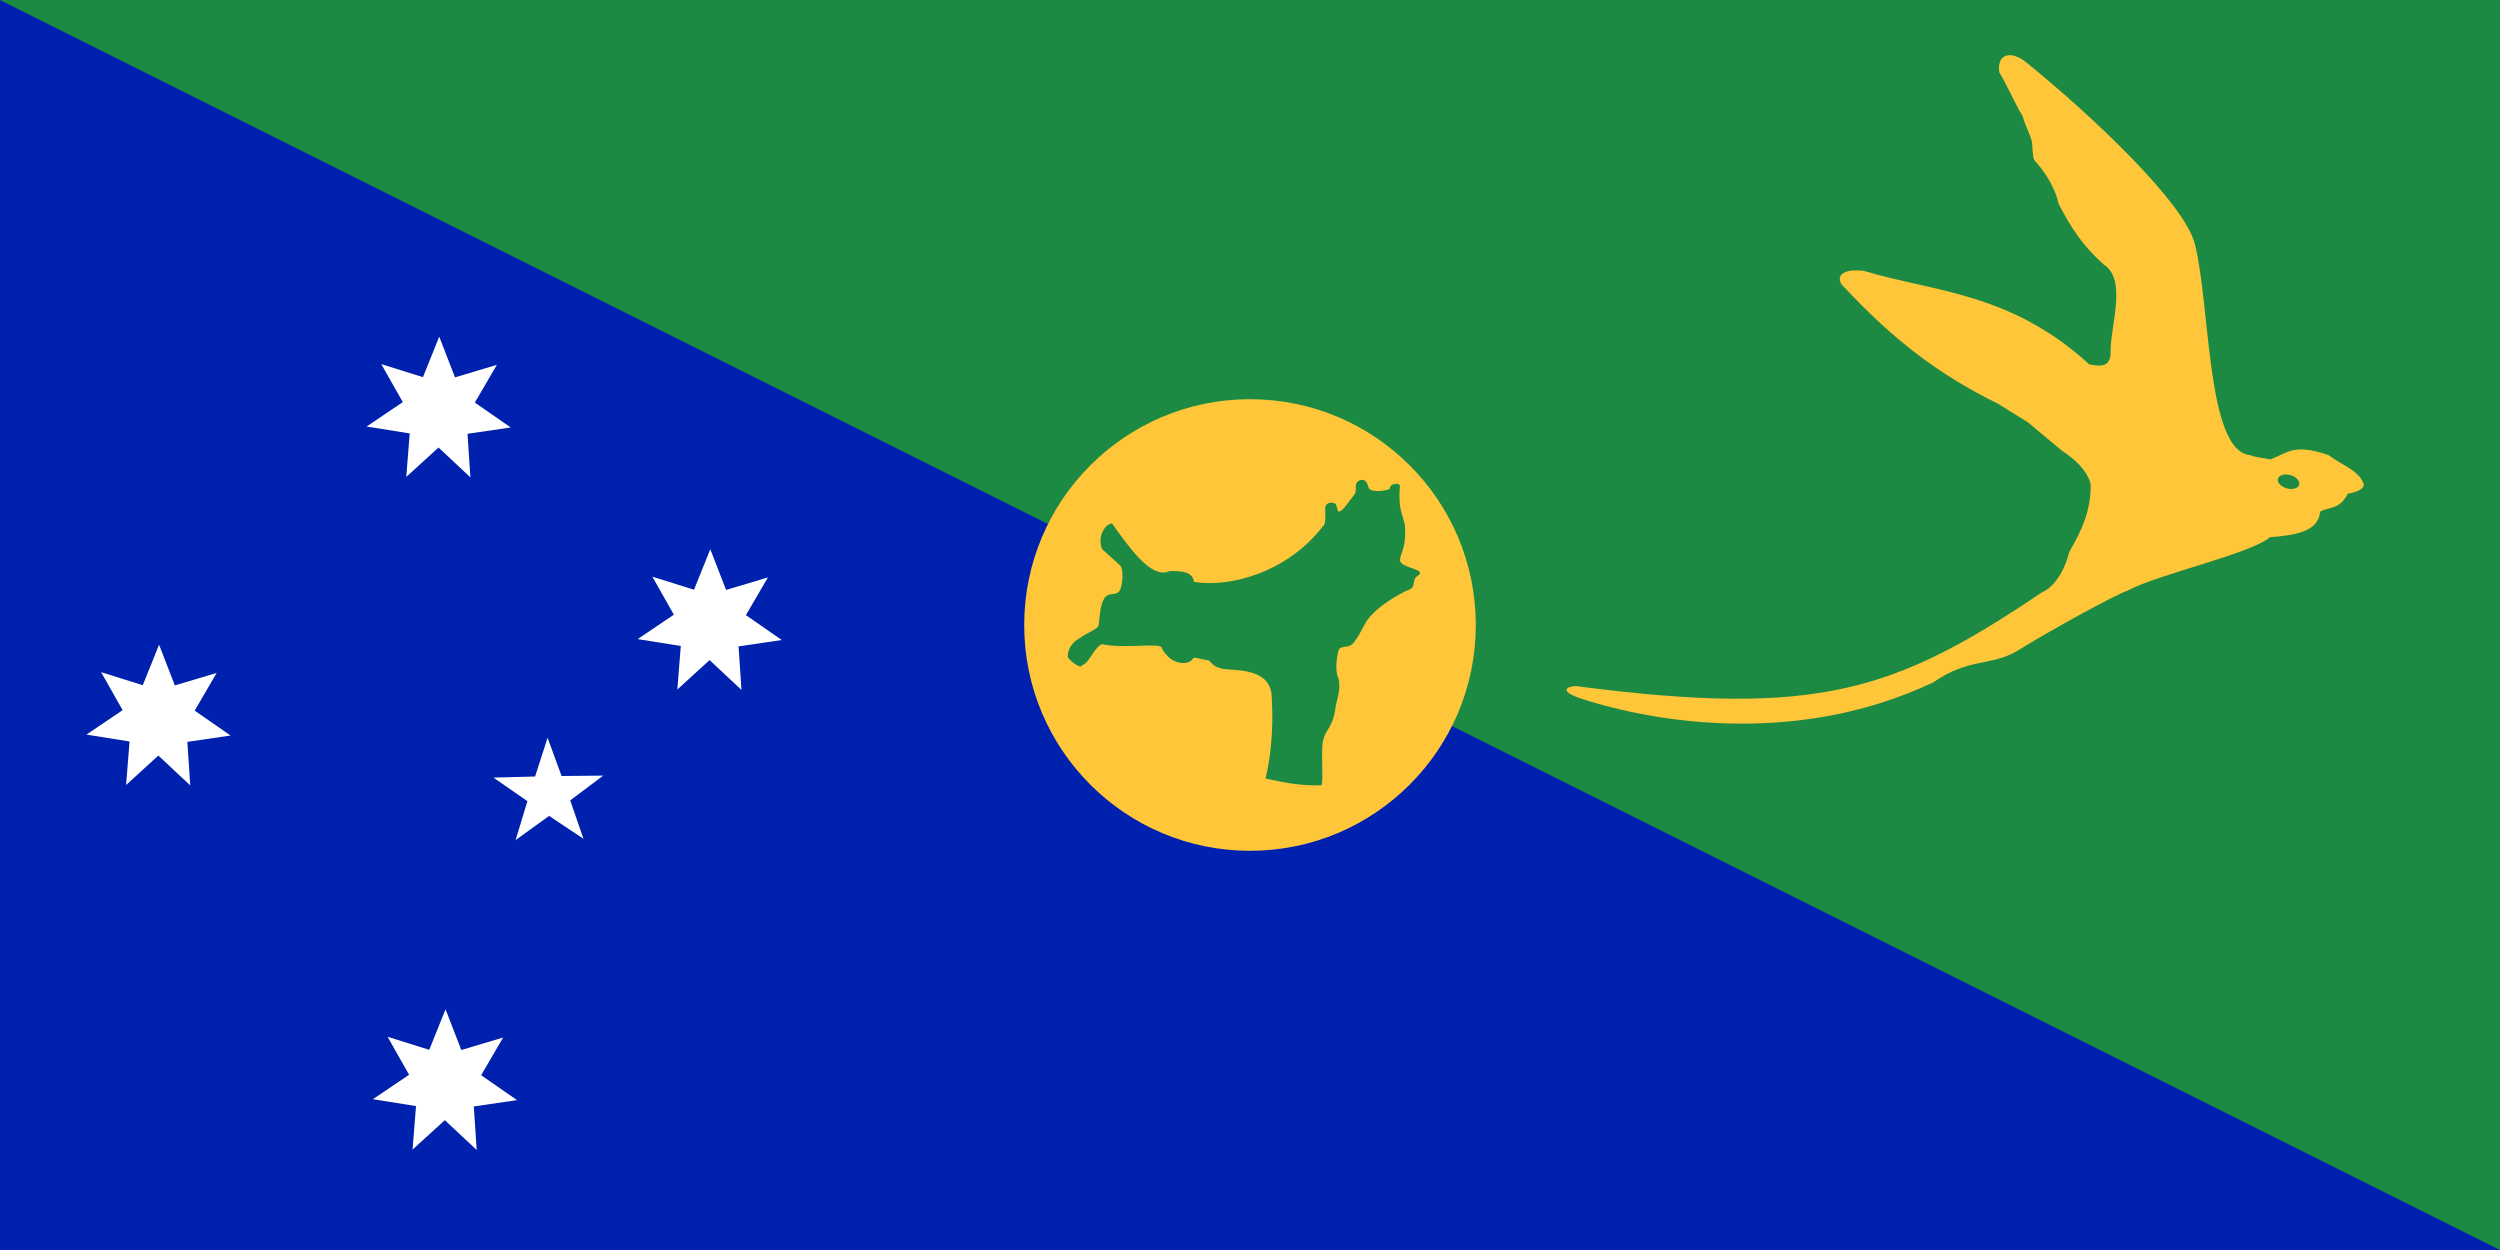
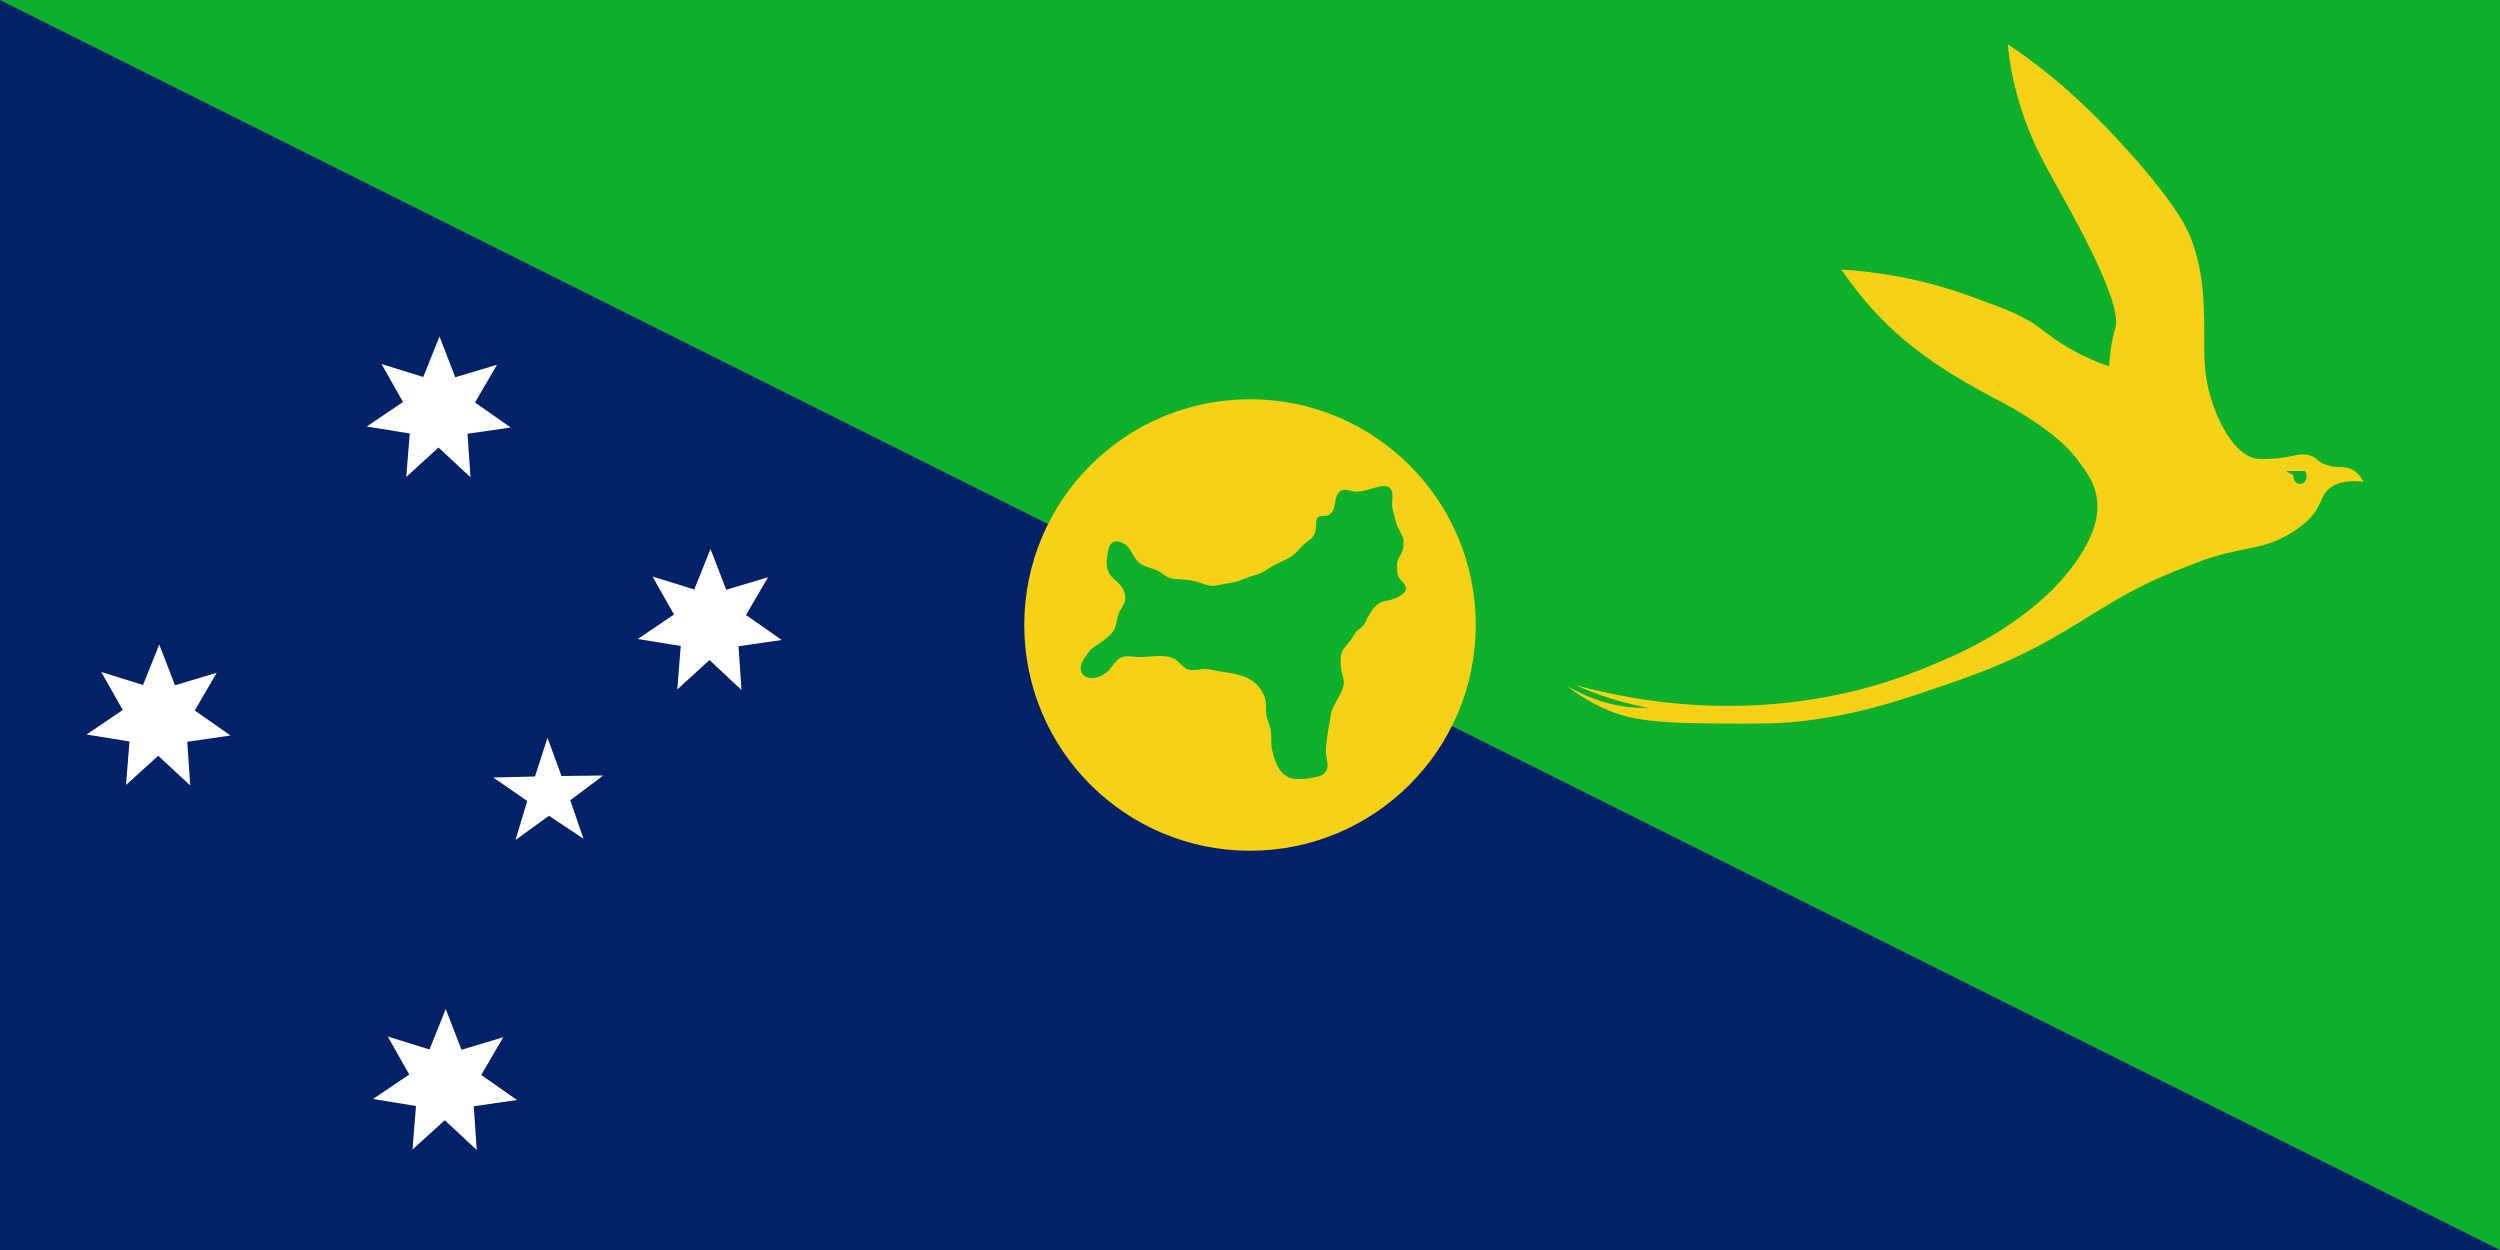
- <svg xmlns="http://www.w3.org/2000/svg" xmlns:xlink="http://www.w3.org/1999/xlink" width="1000" height="500">
-   <path fill="#0021ad" d="M0 0h1000v500H0z" />
-   <path d="M0 0h1000v500z" fill="#1c8a42" />
-   <circle cx="500" cy="250" r="90.32" fill="#ffc639" />
-   <path fill="#1c8a42" d="M444.84 209.43c6.179 8.477 15.542 22.689 23.072 18.979 5.876.02 8.91.433 9.706 4.344 13.86 2.359 37.153-3.487 51.647-22.366 0 0 1.22.161.797-7.015.08-3.125 4.273-2.5 4.374-1.482.585 1.553.484 2.712 1.27 2.752 1.784-.595 4.223-4.596 6.27-7.136.554-1.119.251-2.298.382-3.71 1.079-2.65 3.77-2.076 4.335-.685.514.897.524 1.583 1.028 2.48 2.731 1.824 7.66.12 8.043.12.484-2.227 1.915-2.015 1.915-2.015 1.824-.403 1.109-.242 2.308.383-1.058 12.005 2.359 12.539 2.077 18.697.12 6.874-2.077 8.83-2.077 11.45.696 3.205 10.835 3.316 7.267 6.027-3.134 1.673.01 4.808-4.707 6.028-13.728 6.965-16.359 12.942-16.359 12.942s-3.447 6.511-3.83 6.511c-2.298 4.344-5.21 1.976-6.834 4.092-.806 2.661-1.713 8.558-.1 11.622.806 4.213-.101 6.512-1.11 10.724-.906 8.79-4.394 10.12-4.797 13.204-1.613 3.296.343 18.778-1.19 18.778-10.22.202-18.051-1.955-22.093-2.761 3.94-16.984 2.409-31.901 2.409-33.433-1.008-12.146-18.193-9.193-20.824-10.805-2.178-.464-3.548-2.238-4.314-3.004-2.43-.262-3.337-.816-5.766-1.068-1.21.604-.484 1.23-3.185 2.066-6.854.826-9.878-5.977-9.878-5.977.333-2.288-15.41.463-23.969-1.522-3.507 1.955-5.04 7.74-7.912 8.426-.08 1.794-4.727-1.472-5.665-3.235-.191-5.13 4.476-7.399 4.476-7.399 3.709-2.61 5.906-3.034 7.69-4.838.897-4.465.444-7.77 2.349-11.128 1.612-2.56 3.991-1.36 5.604-2.51 1.733-1.149 2.47-8.668.867-10.724 0 0-6.935-6.259-7.318-6.642-2.258-6.47 2.64-10.644 4.042-10.17z" />
-   <path fill="#ffc639" d="M877.93 97.555c-4.092-16.194-40.721-51.071-68.247-73.265-6.572-4.477-10.855-1.81-9.999 4.573 3.427 5.716 5.998 12 9.425 17.716.957 3.81 2.761 6.477 3.719 10.286 0 0 .282 6.573.857 7.144 8.567 9.434 9.716 17.432 9.716 17.432 4.949 9.526 9.334 16.478 18.002 24.29 9.717 6.098 2.57 25.047 2.853 35.147 0 6.38-4.566 5.625-8.568 4.858-31.528-28.958-62.774-29.049-90.3-37.435-10.766-1.139-10.957 4.002-7.43 6.854 19.243 20.582 37.335 34.582 61.152 46.294l12.005 7.439c4.566 3.81 9.142 7.62 13.708 11.43 10.573 6.854 11.44 13.143 11.44 13.708.282 12.861-6.582 22.86-8.578 26.861-3.608 13.637-10.855 16.006-10.855 16.006-58.874 39.723-89.737 50.004-185.18 37.717-1.431-.756-10.573.766 0 4.576 24.291 8.094 83.961 21.076 141.69-6.26 13.86-9.716 23.132-6.53 33.171-12.346 16.49-10.17 40.035-22.83 44.32-24.251 12.86-6.864 48.864-14.575 57.16-21.44 9.514-.765 19.392-2.015 20.057-10.2 3.125-2.025 7.7-.544 11.097-7.216 7.55-1.31 6.28-4.012 6.28-4.012-1.905-5.332-8.961-7.529-14-11.43-7.44-2.48-12.58-3.245-18.012-.574-1.714.766-3.427 1.522-5.141 2.288 0 0-8.003-1.15-8.003-1.714-17.78-.977-16.046-59.902-22.336-84.478z" />
-   <path fill="#1c8a42" d="M919.63 194.01a4.402 2.751 15.947 01-8.396-2.637 4.402 2.751 15.947 018.396 2.637z" />
-   <g fill="#fff">
-     <path id="a" d="M188.16 190.94l-12.751-11.936-12.904 11.77 1.383-17.405-17.249-2.753 14.475-9.774-8.606-15.197 16.668 5.22 6.518-16.205 6.31 16.287 16.734-5.007-8.8 15.086 14.348 9.96-17.283 2.53 1.158 17.424z" />
-     <path d="M233.39 335.53l-13.752-9.167-13.391 9.664 4.712-15.568-13.582-9.415 16.667-.446 4.988-15.496 5.595 15.3 16.667-.156-13.21 9.902 5.307 15.382z" />
-     <use xlink:href="#a" x="2.522" y="269.061" />
-     <use xlink:href="#a" x="-112.066" y="123.223" />
-     <use xlink:href="#a" x="108.427" y="85.027" />
+ <svg xmlns="http://www.w3.org/2000/svg" version="1.1" viewBox="0 0 1e3 500">
+   <path d="M0 0h1000v500H0z" fill="#012169" />
+   <path d="M0 0h1000v500L0 0z" fill="#0db02b" />
+   <circle cx="500" cy="250" r="90.3" fill="#f7d116" />
+   <path d="M188.2 190.9 175.4 179l-12.9 11.8 1.4-17.4-17.2-2.8 14.5-9.8-8.6-15.2 16.7 5.2 6.5-16.2 6.3 16.3 16.7-5L190 161l14.3 10-17.3 2.5 1.2 17.4zm45.2 144.6-13.8-9.2-13.4 9.7 4.7-15.6-13.6-9.4 16.7-.4 5-15.5 5.6 15.3 16.7-.2-13.2 9.9 5.3 15.4zM190.7 460l-12.8-11.9-12.9 11.7 1.4-17.4-17.2-2.8 14.5-9.8-8.6-15.2 16.7 5.2 6.5-16.2 6.3 16.3 16.7-5-8.8 15.1 14.3 10-17.3 2.5 1.2 17.5zM76.1 314.2l-12.8-11.9L50.4 314l1.4-17.4-17.2-2.8 14.5-9.8-8.6-15.2 16.7 5.2 6.5-16.2 6.3 16.3 16.7-5-8.8 15.1 14.3 10-17.3 2.5 1.2 17.5zM296.6 276l-12.8-12-12.9 11.8 1.4-17.4-17.2-2.8 14.5-9.8-8.6-15.2 16.7 5.2 6.5-16.2 6.3 16.3 16.7-5-8.8 15.1 14.3 10-17.3 2.5 1.2 17.5z" fill="#fff" />
+   <path d="M941.2 188c-3.5-2-5.9-.4-10.6-2-3.9-1.3-3.2-2.7-6.6-3.8-4-1.3-5.9.4-12.8 1.1-2.4.2-6.2.5-8.4.2-8.9-1.2-15.9-15-18.8-25.5-3.9-13.6-1.2-22.9-3-42.5-.4-4.4-1.4-10.8-3.8-17.9-1.7-5.1-5.1-13.1-21.6-32.3-18.3-21.2-32.9-33-36.8-36.1-6.2-5-11.7-8.8-15.7-11.5.6 6.2 2 15.4 5.4 25.9 3.9 12.2 8.7 20.9 13.3 29.2 7.7 13.8 27.1 48.1 24.4 58.1-.2.6-.8 2.7-1.4 5.8-.8 4.1-1 7.5-1.1 9.8-2.5-.8-6.3-2.2-10.8-4.4-8.3-4.1-13.7-8.4-16.4-10.5-7.4-5.6-14.6-8.1-28.9-13.3-19-6.9-36.8-9.6-51.1-10.5 9 13.1 17.8 21.9 24.3 27.4 12.1 10.4 24.9 17.5 31.2 21 7.7 4.3 10.9 5.5 18.9 10.6 12.3 7.9 17 13 20 17 3.7 4.9 7.1 9.4 7.9 16 .8 6.4-1 13.3-6.4 21.9-15.6 24.7-45.5 38.3-54.6 42.2-11.4 4.9-29.3 12.5-56 16.3-20.2 2.9-52.3 4.5-91.5-6.1 4.1 1.8 8.7 3.6 13.7 5.2 5.4 1.7 10.4 2.9 15 3.8.3.1-6.4.3-13.2-1.2-8.2-1.8-14.7-5-19.2-7.7 3.4 2.7 8.7 6.4 15.5 9.4 8.8 3.9 17.8 5.7 44.4 5.8 16 .1 24 .1 31.9-.7 22.6-2.3 39.5-7.8 55.5-13.3 13.5-4.6 25-8.5 39.9-16.2 21.5-11.2 31.7-20.8 55.6-30.5 7.5-3 11.3-4.6 16.1-6 14.2-4.2 19.6-3.1 29.4-8.6 8.8-4.9 11.6-9.9 12.4-11.4 1.3-2.4 1.5-3.9 2.9-5.7 3.7-4.7 10.2-4.9 15.2-4.3-.6-1.3-2-3.3-4.2-4.7zm-19.2 4.6c-.6.8-1.7 1.1-2.6.9-1.3-.4-2.2-1.8-2.1-3.5l-3-1.6h7.7c.9 1.3.8 3.1 0 4.2z" fill="#f7d116" />
+   <g transform="matrix(1.1978 0 0 1.1978 -1384.7 88.366)" fill="#0db02b">
+     <path d="m1617.2 88.617c-2.754 0.487-5.423 1.814-8.261 1.785-1.625-0.017-3.779-1.2-5.268-0.184-2.095 1.429-1.46 4.746-2.618 6.737-0.516 0.887-1.353 1.431-2.37 1.542-0.906 0.099-1.948-0.178-2.614 0.625-0.688 0.83-0.482 1.97-0.525 2.961-0.054 1.221-0.353 2.444-1.12 3.413-0.782 0.989-1.942 1.604-2.861 2.451-1.234 1.138-2.214 2.525-3.563 3.551-1.955 1.487-4.247 2.322-6.41 3.441-1.529 0.791-2.834 1.913-4.416 2.625-1.234 0.556-2.573 0.839-3.846 1.283-1.573 0.548-3.093 1.24-4.7 1.692-1.252 0.352-2.569 0.46-3.846 0.691-1.048 0.189-2.074 0.481-3.134 0.611-2.344 0.288-4.712-1.158-6.979-1.612-1.638-0.328-3.322-0.5-4.985-0.614-0.823-0.056-1.609 2e-3 -2.421-0.189-1.816-0.428-3.075-1.819-4.7-2.634-1.825-0.915-4.017-1.142-5.698-2.324-2.394-1.684-2.84-4.942-5.27-6.562-1.092-0.728-2.758-1.255-3.986-0.522-0.954 0.57-1.274 1.652-1.483 2.674-0.434 2.124-0.843 4.44-0.154 6.552 0.732 2.243 2.532 3.204 4.043 4.843 1.122 1.216 2.001 3.299 1.772 4.985-0.234 1.719-1.487 2.993-2.121 4.558-0.841 2.076-0.648 4.837-2.244 6.528-1.071 1.135-2.513 2.377-3.803 3.249-1.429 0.965-2.795 1.649-3.893 3.042-1.488 1.889-4.248 5.518-1.917 7.787 2.321 2.259 6.467 0.606 8.361-1.38 1.119-1.174 1.916-2.598 3.146-3.675 0.793-0.695 1.79-1.117 2.849-1.16 1.705-0.069 3.405 0.349 5.128 0.274 3.237-0.142 6.958-0.867 10.113 0.2 2.326 0.787 3.365 3.546 5.84 4.013 1.853 0.35 3.812-0.335 5.697-0.205 1.536 0.105 3.04 0.546 4.558 0.781 2.661 0.413 5.273 0.755 7.834 1.628 3.359 1.144 6.398 4.154 7.231 7.691 0.391 1.66 0.141 3.441 0.36 5.128 0.237 1.827 1.202 3.463 1.484 5.27 0.351 2.248-0.062 4.442 0.488 6.695 0.889 3.642 2.234 8.037 6.249 9.229 0.733 0.218 1.517 0.311 2.279 0.315 1.545 8e-3 3.038-0.106 4.558-0.399 1.567-0.302 3.574-0.543 4.625-1.882 1.435-1.827 0.439-4.092 0.242-6.123-0.221-2.28 0.298-4.583 0.568-6.837 0.184-1.538 0.532-3.034 0.797-4.558 0.181-1.041 0.206-2.14 0.595-3.134 1.14-2.91 3.261-5.416 3.925-8.546 0.321-1.513-0.322-2.833-0.636-4.273-0.373-1.709-0.452-3.67-0.262-5.413 0.233-2.143 1.994-3.501 3.182-5.128 0.702-0.962 1.167-2.088 1.984-2.967 0.819-0.881 1.952-1.433 2.629-2.446 0.442-0.661 0.687-1.432 1.049-2.136 0.898-1.747 2.254-3.871 3.951-4.919 1.182-0.73 2.53-0.787 3.846-1.097 1.071-0.253 2.045-0.743 2.991-1.289 0.97-0.56 2.039-1.274 2.067-2.523 0.03-1.307-1.293-2.215-2.012-3.134-0.629-0.804-0.898-1.843-0.91-2.849-0.013-1.058-0.145-2.255 0.173-3.276 0.331-1.062 1.055-1.961 1.471-2.991 0.474-1.174 0.571-2.449 0.479-3.703-0.131-1.77-1.373-3.275-2.079-4.843-0.45-0.998-0.617-2.079-0.881-3.134-0.238-0.954-0.573-1.882-0.758-2.849-0.326-1.704 0.255-3.458-0.06-5.128-0.235-1.246-1.005-2.207-2.333-2.273-0.471-0.024-0.96-0.022-1.424 0.06z" fill="#0db02b" />
  </g>
</svg>
